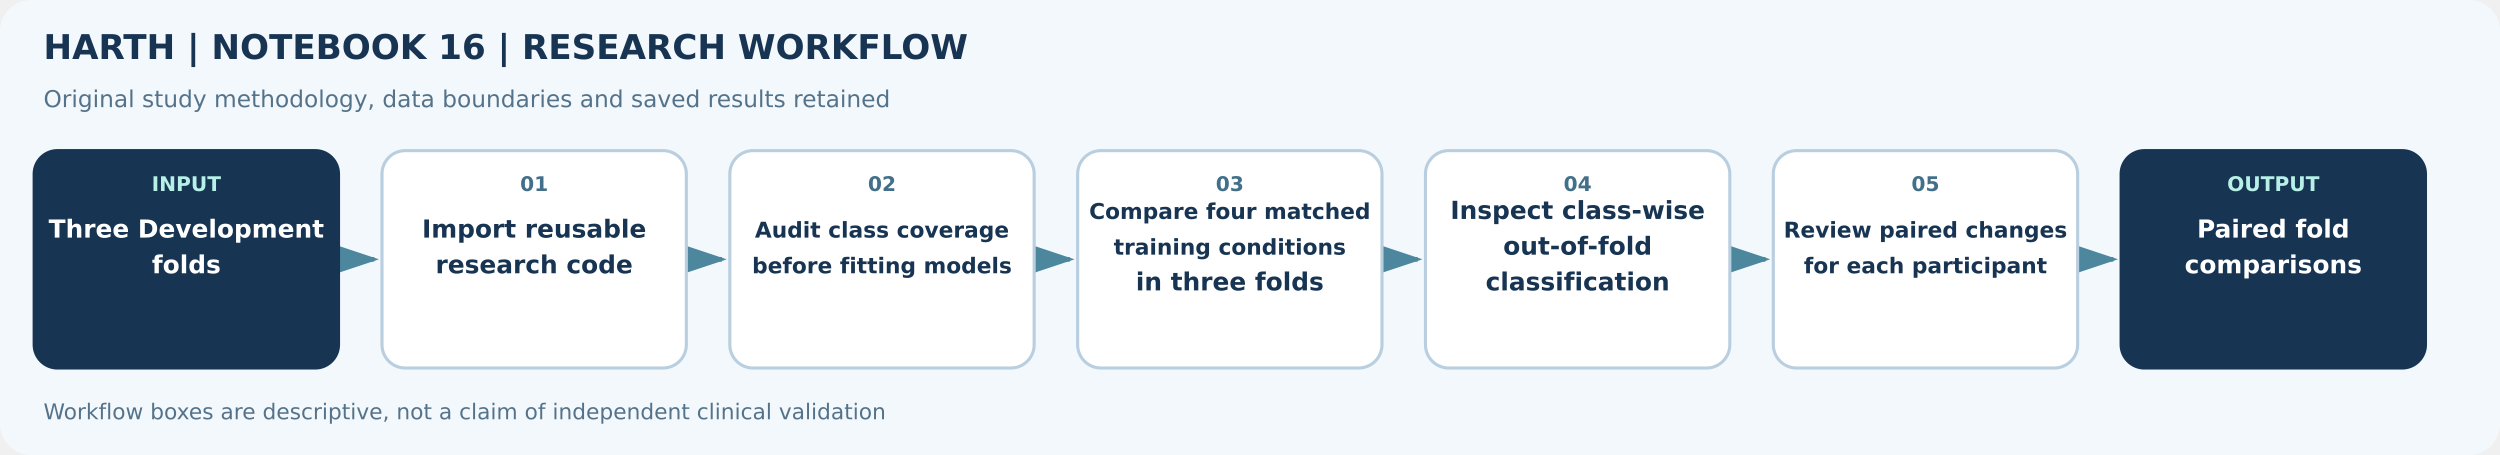
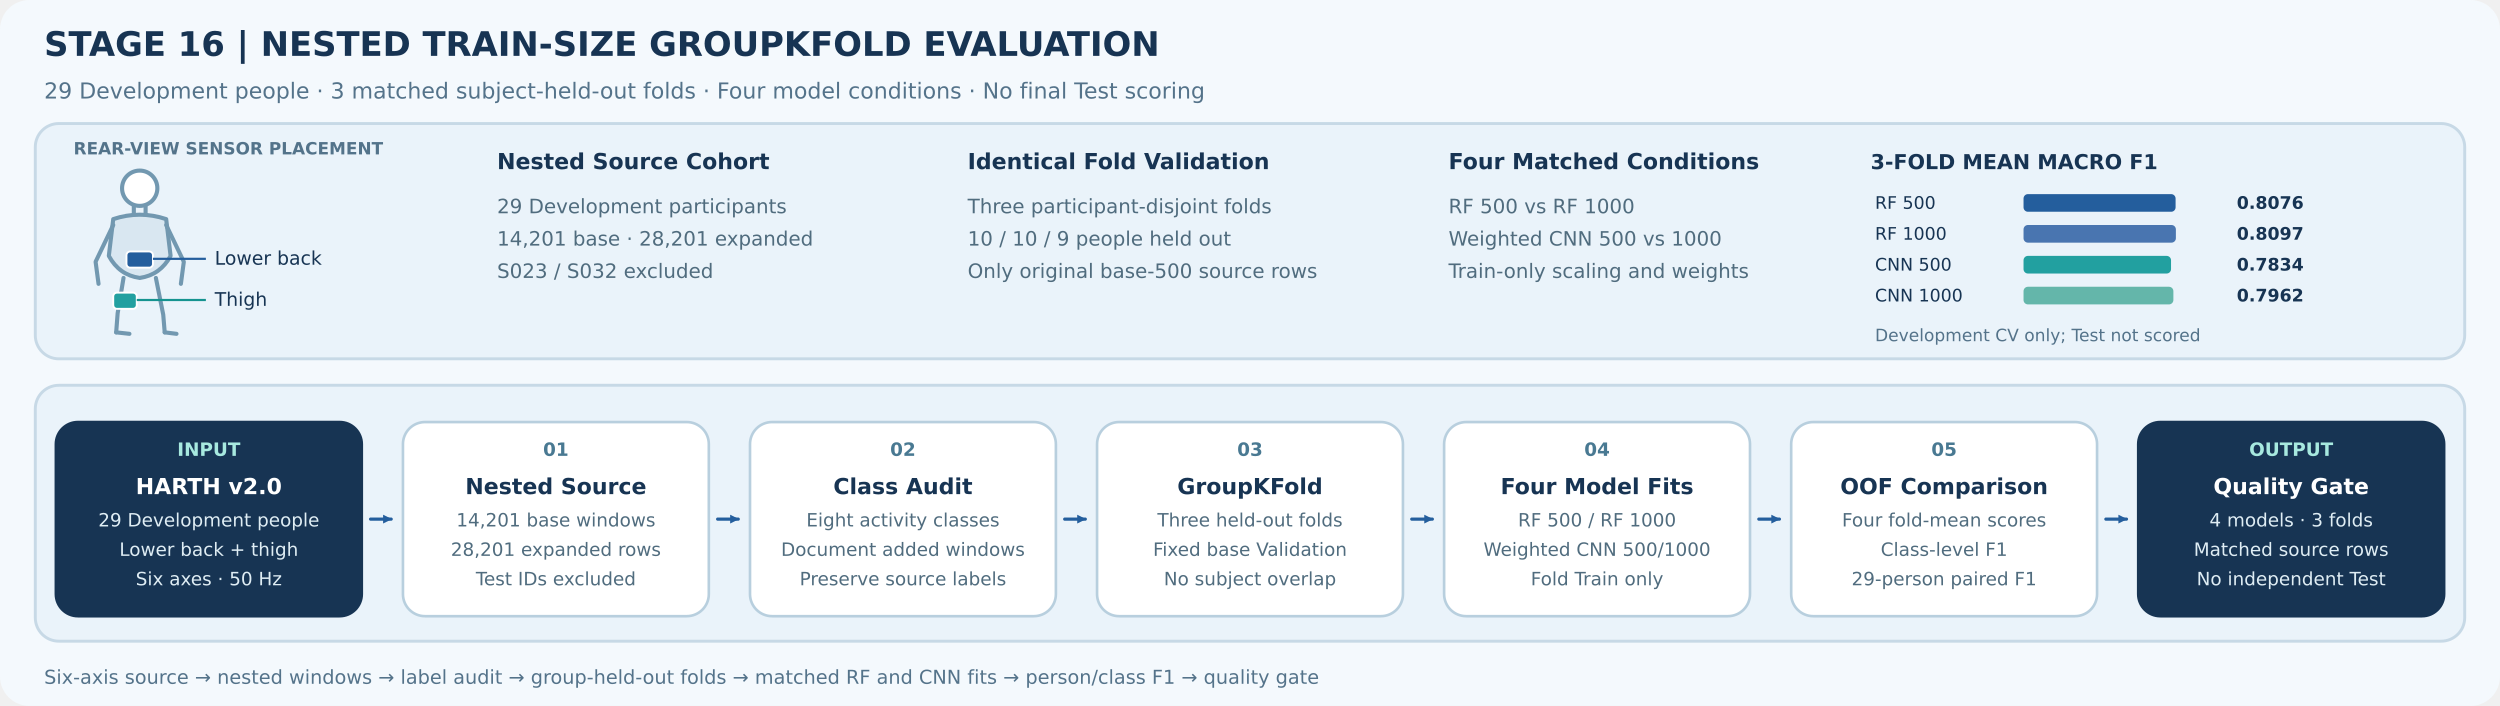
- <svg xmlns="http://www.w3.org/2000/svg" width="1610" height="293" viewBox="0 0 1610 293" role="img" aria-labelledby="title desc">
+ <svg xmlns="http://www.w3.org/2000/svg" width="1700" height="480" viewBox="0 0 1700 480" role="img" aria-labelledby="title desc">
  <defs>
-     <marker id="arrow" markerWidth="10" markerHeight="10" refX="8" refY="3" orient="auto">
-       <path d="M0 0 L0 6 L9 3 Z" fill="#4C879D" />
+     <marker id="small-arrow" markerUnits="userSpaceOnUse" markerWidth="6" markerHeight="6" refX="5.5" refY="3" orient="auto">
+       <path d="M0 0 L6 3 L0 6 Z" fill="#245E9D" />
    </marker>
  </defs>
-   <rect width="1610" height="293" rx="20" fill="#F3F8FC" />
-   <text x="28" y="38" font-size="22" font-family="DejaVu Sans, Arial, sans-serif" font-weight="700" fill="#173453">HARTH  |  NOTEBOOK 16  |  RESEARCH WORKFLOW</text>
-   <text x="28" y="69" font-size="15" font-family="DejaVu Sans, Arial, sans-serif" fill="#54738A">Original study methodology, data boundaries and saved results retained</text>
+   <rect width="1700" height="480" rx="20" fill="#F4F9FD" />
  <g font-family="DejaVu Sans, Arial, sans-serif">
-     <path d="M224 167 H241" stroke="#4C879D" stroke-width="3" marker-end="url(#arrow)" />
-     <path d="M448 167 H465" stroke="#4C879D" stroke-width="3" marker-end="url(#arrow)" />
-     <path d="M672 167 H689" stroke="#4C879D" stroke-width="3" marker-end="url(#arrow)" />
-     <path d="M896 167 H913" stroke="#4C879D" stroke-width="3" marker-end="url(#arrow)" />
-     <path d="M1120 167 H1137" stroke="#4C879D" stroke-width="3" marker-end="url(#arrow)" />
-     <path d="M1344 167 H1361" stroke="#4C879D" stroke-width="3" marker-end="url(#arrow)" />
-     <g>
-       <rect x="22" y="97" width="196" height="140" rx="15" fill="#173453" stroke="#173453" stroke-width="2" />
-       <text x="120" y="123" text-anchor="middle" font-size="13" font-weight="700" fill="#B6F0E7">INPUT</text>
-       <text x="120" y="153" text-anchor="middle" font-size="16" font-weight="600" fill="white">Three Development</text>
-       <text x="120" y="176" text-anchor="middle" font-size="16" font-weight="600" fill="white">folds</text>
+     <text x="30" y="38" font-size="23" font-weight="700" fill="#173453">STAGE 16 | NESTED TRAIN-SIZE GROUPKFOLD EVALUATION</text>
+     <text x="30" y="67" font-size="15" fill="#54738A">29 Development people · 3 matched subject-held-out folds · Four model conditions · No final Test scoring</text>
+     <rect x="24" y="84" width="1652" height="160" rx="16" fill="#EAF3FA" stroke="#C7D9E6" stroke-width="2" />
+     <rect x="24" y="262" width="1652" height="174" rx="16" fill="#EAF3FA" stroke="#C7D9E6" stroke-width="2" />
+     <g aria-label="Rear-view two-sensor placement, completely within context panel">
+       <text x="50" y="105" font-size="11.5" font-weight="700" fill="#53738A">REAR-VIEW SENSOR PLACEMENT</text>
+       <g stroke="#7298B0" stroke-width="2.8" stroke-linecap="round" stroke-linejoin="round">
+         <circle cx="95" cy="128" r="12" fill="#FFFFFF" />
+         <path d="M91 140 L91 147 M99 140 L99 147" fill="none" />
+         <path d="M77 149 Q95 143 113 149 L116 174 Q109 187 95 189 Q81 187 74 174 Z" fill="#D9E7F1" />
+         <path d="M77 153 L65 178 L67 193 M113 153 L125 178 L123 193" fill="none" />
+         <path d="M84 189 L80 213 L79 226 M106 189 L111 214 L112 226" fill="none" />
+         <path d="M79 226 L88 227 M112 226 L120 227" fill="none" />
+       </g>
+       <rect x="86" y="171" width="18" height="11" rx="2.5" fill="#245E9D" stroke="#FFFFFF" stroke-width="1.3" />
+       <rect x="77" y="199" width="16" height="11" rx="2.5" fill="#22A0A0" stroke="#FFFFFF" stroke-width="1.3" />
+       <path d="M104 176 H140" stroke="#245E9D" stroke-width="1.5" />
+       <text x="146" y="180" font-size="12.8" fill="#173453">Lower back</text>
+       <path d="M93 204 H140" stroke="#15938F" stroke-width="1.5" />
+       <text x="146" y="208" font-size="12.8" fill="#173453">Thigh</text>
    </g>
    <g>
-       <rect x="246" y="97" width="196" height="140" rx="15" fill="white" stroke="#B9CEDF" stroke-width="2" />
-       <text x="344" y="123" text-anchor="middle" font-size="13" font-weight="700" fill="#426F89">01</text>
-       <text x="344" y="153" text-anchor="middle" font-size="16" font-weight="600" fill="#173453">Import reusable</text>
-       <text x="344" y="176" text-anchor="middle" font-size="16" font-weight="600" fill="#173453">research code</text>
+       <text x="338" y="115" font-size="15" font-weight="700" fill="#173453">Nested Source Cohort</text>
+       <text x="338" y="145" font-size="13.5" fill="#506C7E">29 Development participants</text>
+       <text x="338" y="167" font-size="13.5" fill="#506C7E">14,201 base · 28,201 expanded</text>
+       <text x="338" y="189" font-size="13.5" fill="#506C7E">S023 / S032 excluded</text>
    </g>
    <g>
-       <rect x="470" y="97" width="196" height="140" rx="15" fill="white" stroke="#B9CEDF" stroke-width="2" />
-       <text x="568" y="123" text-anchor="middle" font-size="13" font-weight="700" fill="#426F89">02</text>
-       <text x="568" y="153" text-anchor="middle" font-size="14" font-weight="600" fill="#173453">Audit class coverage</text>
-       <text x="568" y="176" text-anchor="middle" font-size="14" font-weight="600" fill="#173453">before fitting models</text>
+       <text x="658" y="115" font-size="15" font-weight="700" fill="#173453">Identical Fold Validation</text>
+       <text x="658" y="145" font-size="13.5" fill="#506C7E">Three participant-disjoint folds</text>
+       <text x="658" y="167" font-size="13.5" fill="#506C7E">10 / 10 / 9 people held out</text>
+       <text x="658" y="189" font-size="13.5" fill="#506C7E">Only original base-500 source rows</text>
    </g>
    <g>
-       <rect x="694" y="97" width="196" height="140" rx="15" fill="white" stroke="#B9CEDF" stroke-width="2" />
-       <text x="792" y="123" text-anchor="middle" font-size="13" font-weight="700" fill="#426F89">03</text>
-       <text x="792" y="141" text-anchor="middle" font-size="14" font-weight="600" fill="#173453">Compare four matched</text>
-       <text x="792" y="164" text-anchor="middle" font-size="14" font-weight="600" fill="#173453">training conditions</text>
-       <text x="792" y="187" text-anchor="middle" font-size="16" font-weight="600" fill="#173453">in three folds</text>
+       <text x="985" y="115" font-size="15" font-weight="700" fill="#173453">Four Matched Conditions</text>
+       <text x="985" y="145" font-size="13.5" fill="#506C7E">RF 500 vs RF 1000</text>
+       <text x="985" y="167" font-size="13.5" fill="#506C7E">Weighted CNN 500 vs 1000</text>
+       <text x="985" y="189" font-size="13.5" fill="#506C7E">Train-only scaling and weights</text>
    </g>
-     <g>
-       <rect x="918" y="97" width="196" height="140" rx="15" fill="white" stroke="#B9CEDF" stroke-width="2" />
-       <text x="1016" y="123" text-anchor="middle" font-size="13" font-weight="700" fill="#426F89">04</text>
-       <text x="1016" y="141" text-anchor="middle" font-size="16" font-weight="600" fill="#173453">Inspect class-wise</text>
-       <text x="1016" y="164" text-anchor="middle" font-size="16" font-weight="600" fill="#173453">out-of-fold</text>
-       <text x="1016" y="187" text-anchor="middle" font-size="16" font-weight="600" fill="#173453">classification</text>
+     <g aria-label="Observed three-fold mean Development Macro F1 for four nested training-scale conditions">
+       <text x="1272" y="115" font-size="14" font-weight="700" fill="#173453">3-FOLD MEAN MACRO F1</text>
+       <text x="1275" y="142" font-size="11.8" fill="#173453">RF 500</text>
+       <rect x="1376" y="132" width="103.4" height="12" rx="3" fill="#245E9D" />
+       <text x="1521" y="142" font-size="11.8" font-weight="700" fill="#173453">0.8076</text>
+       <text x="1275" y="163" font-size="11.8" fill="#173453">RF 1000</text>
+       <rect x="1376" y="153" width="103.6" height="12" rx="3" fill="#4975B0" />
+       <text x="1521" y="163" font-size="11.8" font-weight="700" fill="#173453">0.8097</text>
+       <text x="1275" y="184" font-size="11.8" fill="#173453">CNN 500</text>
+       <rect x="1376" y="174" width="100.3" height="12" rx="3" fill="#22A0A0" />
+       <text x="1521" y="184" font-size="11.8" font-weight="700" fill="#173453">0.7834</text>
+       <text x="1275" y="205" font-size="11.8" fill="#173453">CNN 1000</text>
+       <rect x="1376" y="195" width="101.9" height="12" rx="3" fill="#64B6AA" />
+       <text x="1521" y="205" font-size="11.8" font-weight="700" fill="#173453">0.7962</text>
+       <text x="1275" y="232" font-size="11.6" fill="#54738A">Development CV only; Test not scored</text>
    </g>
-     <g>
-       <rect x="1142" y="97" width="196" height="140" rx="15" fill="white" stroke="#B9CEDF" stroke-width="2" />
-       <text x="1240" y="123" text-anchor="middle" font-size="13" font-weight="700" fill="#426F89">05</text>
-       <text x="1240" y="153" text-anchor="middle" font-size="14" font-weight="600" fill="#173453">Review paired changes</text>
-       <text x="1240" y="176" text-anchor="middle" font-size="14" font-weight="600" fill="#173453">for each participant</text>
+     <g aria-label="Six identical short inter-block arrows">
+       <path d="M252 353 H266" fill="none" stroke="#245E9D" stroke-width="2.2" stroke-linecap="round" marker-end="url(#small-arrow)" />
+       <path d="M488 353 H502" fill="none" stroke="#245E9D" stroke-width="2.2" stroke-linecap="round" marker-end="url(#small-arrow)" />
+       <path d="M724 353 H738" fill="none" stroke="#245E9D" stroke-width="2.2" stroke-linecap="round" marker-end="url(#small-arrow)" />
+       <path d="M960 353 H974" fill="none" stroke="#245E9D" stroke-width="2.2" stroke-linecap="round" marker-end="url(#small-arrow)" />
+       <path d="M1196 353 H1210" fill="none" stroke="#245E9D" stroke-width="2.2" stroke-linecap="round" marker-end="url(#small-arrow)" />
+       <path d="M1432 353 H1446" fill="none" stroke="#245E9D" stroke-width="2.2" stroke-linecap="round" marker-end="url(#small-arrow)" />
    </g>
-     <g>
-       <rect x="1366" y="97" width="196" height="140" rx="15" fill="#173453" stroke="#173453" stroke-width="2" />
-       <text x="1464" y="123" text-anchor="middle" font-size="13" font-weight="700" fill="#B6F0E7">OUTPUT</text>
-       <text x="1464" y="153" text-anchor="middle" font-size="16" font-weight="600" fill="white">Paired fold</text>
-       <text x="1464" y="176" text-anchor="middle" font-size="16" font-weight="600" fill="white">comparisons</text>
+     <g aria-label="Seven matched-protocol research workflow blocks">
+       <g class="process-block">
+         <rect x="38" y="287" width="208" height="132" rx="15" fill="#173453" stroke="#173453" stroke-width="1.8" />
+         <text x="142" y="310" text-anchor="middle" font-size="12.5" font-weight="700" fill="#A7E9DF">INPUT</text>
+         <text x="142" y="336" text-anchor="middle" font-size="15" font-weight="700" fill="#FFFFFF">HARTH v2.0</text>
+         <text x="142" y="358" text-anchor="middle" font-size="12.5" fill="#DFEDF4">29 Development people</text>
+         <text x="142" y="378" text-anchor="middle" font-size="12.5" fill="#DFEDF4">Lower back + thigh</text>
+         <text x="142" y="398" text-anchor="middle" font-size="12.5" fill="#DFEDF4">Six axes · 50 Hz</text>
+       </g>
+       <g class="process-block">
+         <rect x="274" y="287" width="208" height="132" rx="15" fill="#FFFFFF" stroke="#B8CFDE" stroke-width="1.8" />
+         <text x="378" y="310" text-anchor="middle" font-size="12.5" font-weight="700" fill="#497992">01</text>
+         <text x="378" y="336" text-anchor="middle" font-size="15" font-weight="700" fill="#173453">Nested Source</text>
+         <text x="378" y="358" text-anchor="middle" font-size="12.5" fill="#506C7E">14,201 base windows</text>
+         <text x="378" y="378" text-anchor="middle" font-size="12.5" fill="#506C7E">28,201 expanded rows</text>
+         <text x="378" y="398" text-anchor="middle" font-size="12.5" fill="#506C7E">Test IDs excluded</text>
+       </g>
+       <g class="process-block">
+         <rect x="510" y="287" width="208" height="132" rx="15" fill="#FFFFFF" stroke="#B8CFDE" stroke-width="1.8" />
+         <text x="614" y="310" text-anchor="middle" font-size="12.5" font-weight="700" fill="#497992">02</text>
+         <text x="614" y="336" text-anchor="middle" font-size="15" font-weight="700" fill="#173453">Class Audit</text>
+         <text x="614" y="358" text-anchor="middle" font-size="12.5" fill="#506C7E">Eight activity classes</text>
+         <text x="614" y="378" text-anchor="middle" font-size="12.5" fill="#506C7E">Document added windows</text>
+         <text x="614" y="398" text-anchor="middle" font-size="12.5" fill="#506C7E">Preserve source labels</text>
+       </g>
+       <g class="process-block">
+         <rect x="746" y="287" width="208" height="132" rx="15" fill="#FFFFFF" stroke="#B8CFDE" stroke-width="1.8" />
+         <text x="850" y="310" text-anchor="middle" font-size="12.5" font-weight="700" fill="#497992">03</text>
+         <text x="850" y="336" text-anchor="middle" font-size="15" font-weight="700" fill="#173453">GroupKFold</text>
+         <text x="850" y="358" text-anchor="middle" font-size="12.5" fill="#506C7E">Three held-out folds</text>
+         <text x="850" y="378" text-anchor="middle" font-size="12.5" fill="#506C7E">Fixed base Validation</text>
+         <text x="850" y="398" text-anchor="middle" font-size="12.5" fill="#506C7E">No subject overlap</text>
+       </g>
+       <g class="process-block">
+         <rect x="982" y="287" width="208" height="132" rx="15" fill="#FFFFFF" stroke="#B8CFDE" stroke-width="1.8" />
+         <text x="1086" y="310" text-anchor="middle" font-size="12.5" font-weight="700" fill="#497992">04</text>
+         <text x="1086" y="336" text-anchor="middle" font-size="15" font-weight="700" fill="#173453">Four Model Fits</text>
+         <text x="1086" y="358" text-anchor="middle" font-size="12.5" fill="#506C7E">RF 500 / RF 1000</text>
+         <text x="1086" y="378" text-anchor="middle" font-size="12.5" fill="#506C7E">Weighted CNN 500/1000</text>
+         <text x="1086" y="398" text-anchor="middle" font-size="12.5" fill="#506C7E">Fold Train only</text>
+       </g>
+       <g class="process-block">
+         <rect x="1218" y="287" width="208" height="132" rx="15" fill="#FFFFFF" stroke="#B8CFDE" stroke-width="1.8" />
+         <text x="1322" y="310" text-anchor="middle" font-size="12.5" font-weight="700" fill="#497992">05</text>
+         <text x="1322" y="336" text-anchor="middle" font-size="15" font-weight="700" fill="#173453">OOF Comparison</text>
+         <text x="1322" y="358" text-anchor="middle" font-size="12.5" fill="#506C7E">Four fold-mean scores</text>
+         <text x="1322" y="378" text-anchor="middle" font-size="12.5" fill="#506C7E">Class-level F1</text>
+         <text x="1322" y="398" text-anchor="middle" font-size="12.5" fill="#506C7E">29-person paired F1</text>
+       </g>
+       <g class="process-block">
+         <rect x="1454" y="287" width="208" height="132" rx="15" fill="#173453" stroke="#173453" stroke-width="1.8" />
+         <text x="1558" y="310" text-anchor="middle" font-size="12.5" font-weight="700" fill="#A7E9DF">OUTPUT</text>
+         <text x="1558" y="336" text-anchor="middle" font-size="15" font-weight="700" fill="#FFFFFF">Quality Gate</text>
+         <text x="1558" y="358" text-anchor="middle" font-size="12.5" fill="#DFEDF4">4 models · 3 folds</text>
+         <text x="1558" y="378" text-anchor="middle" font-size="12.5" fill="#DFEDF4">Matched source rows</text>
+         <text x="1558" y="398" text-anchor="middle" font-size="12.5" fill="#DFEDF4">No independent Test</text>
+       </g>
    </g>
+     <text x="30" y="465" font-size="13.1" fill="#54738A">Six-axis source → nested windows → label audit → group-held-out folds → matched RF and CNN fits → person/class F1 → quality gate</text>
  </g>
-   <text x="28" y="270" font-family="DejaVu Sans, Arial, sans-serif" font-size="14" fill="#54738A">Workflow boxes are descriptive, not a claim of independent clinical validation</text>
</svg>
